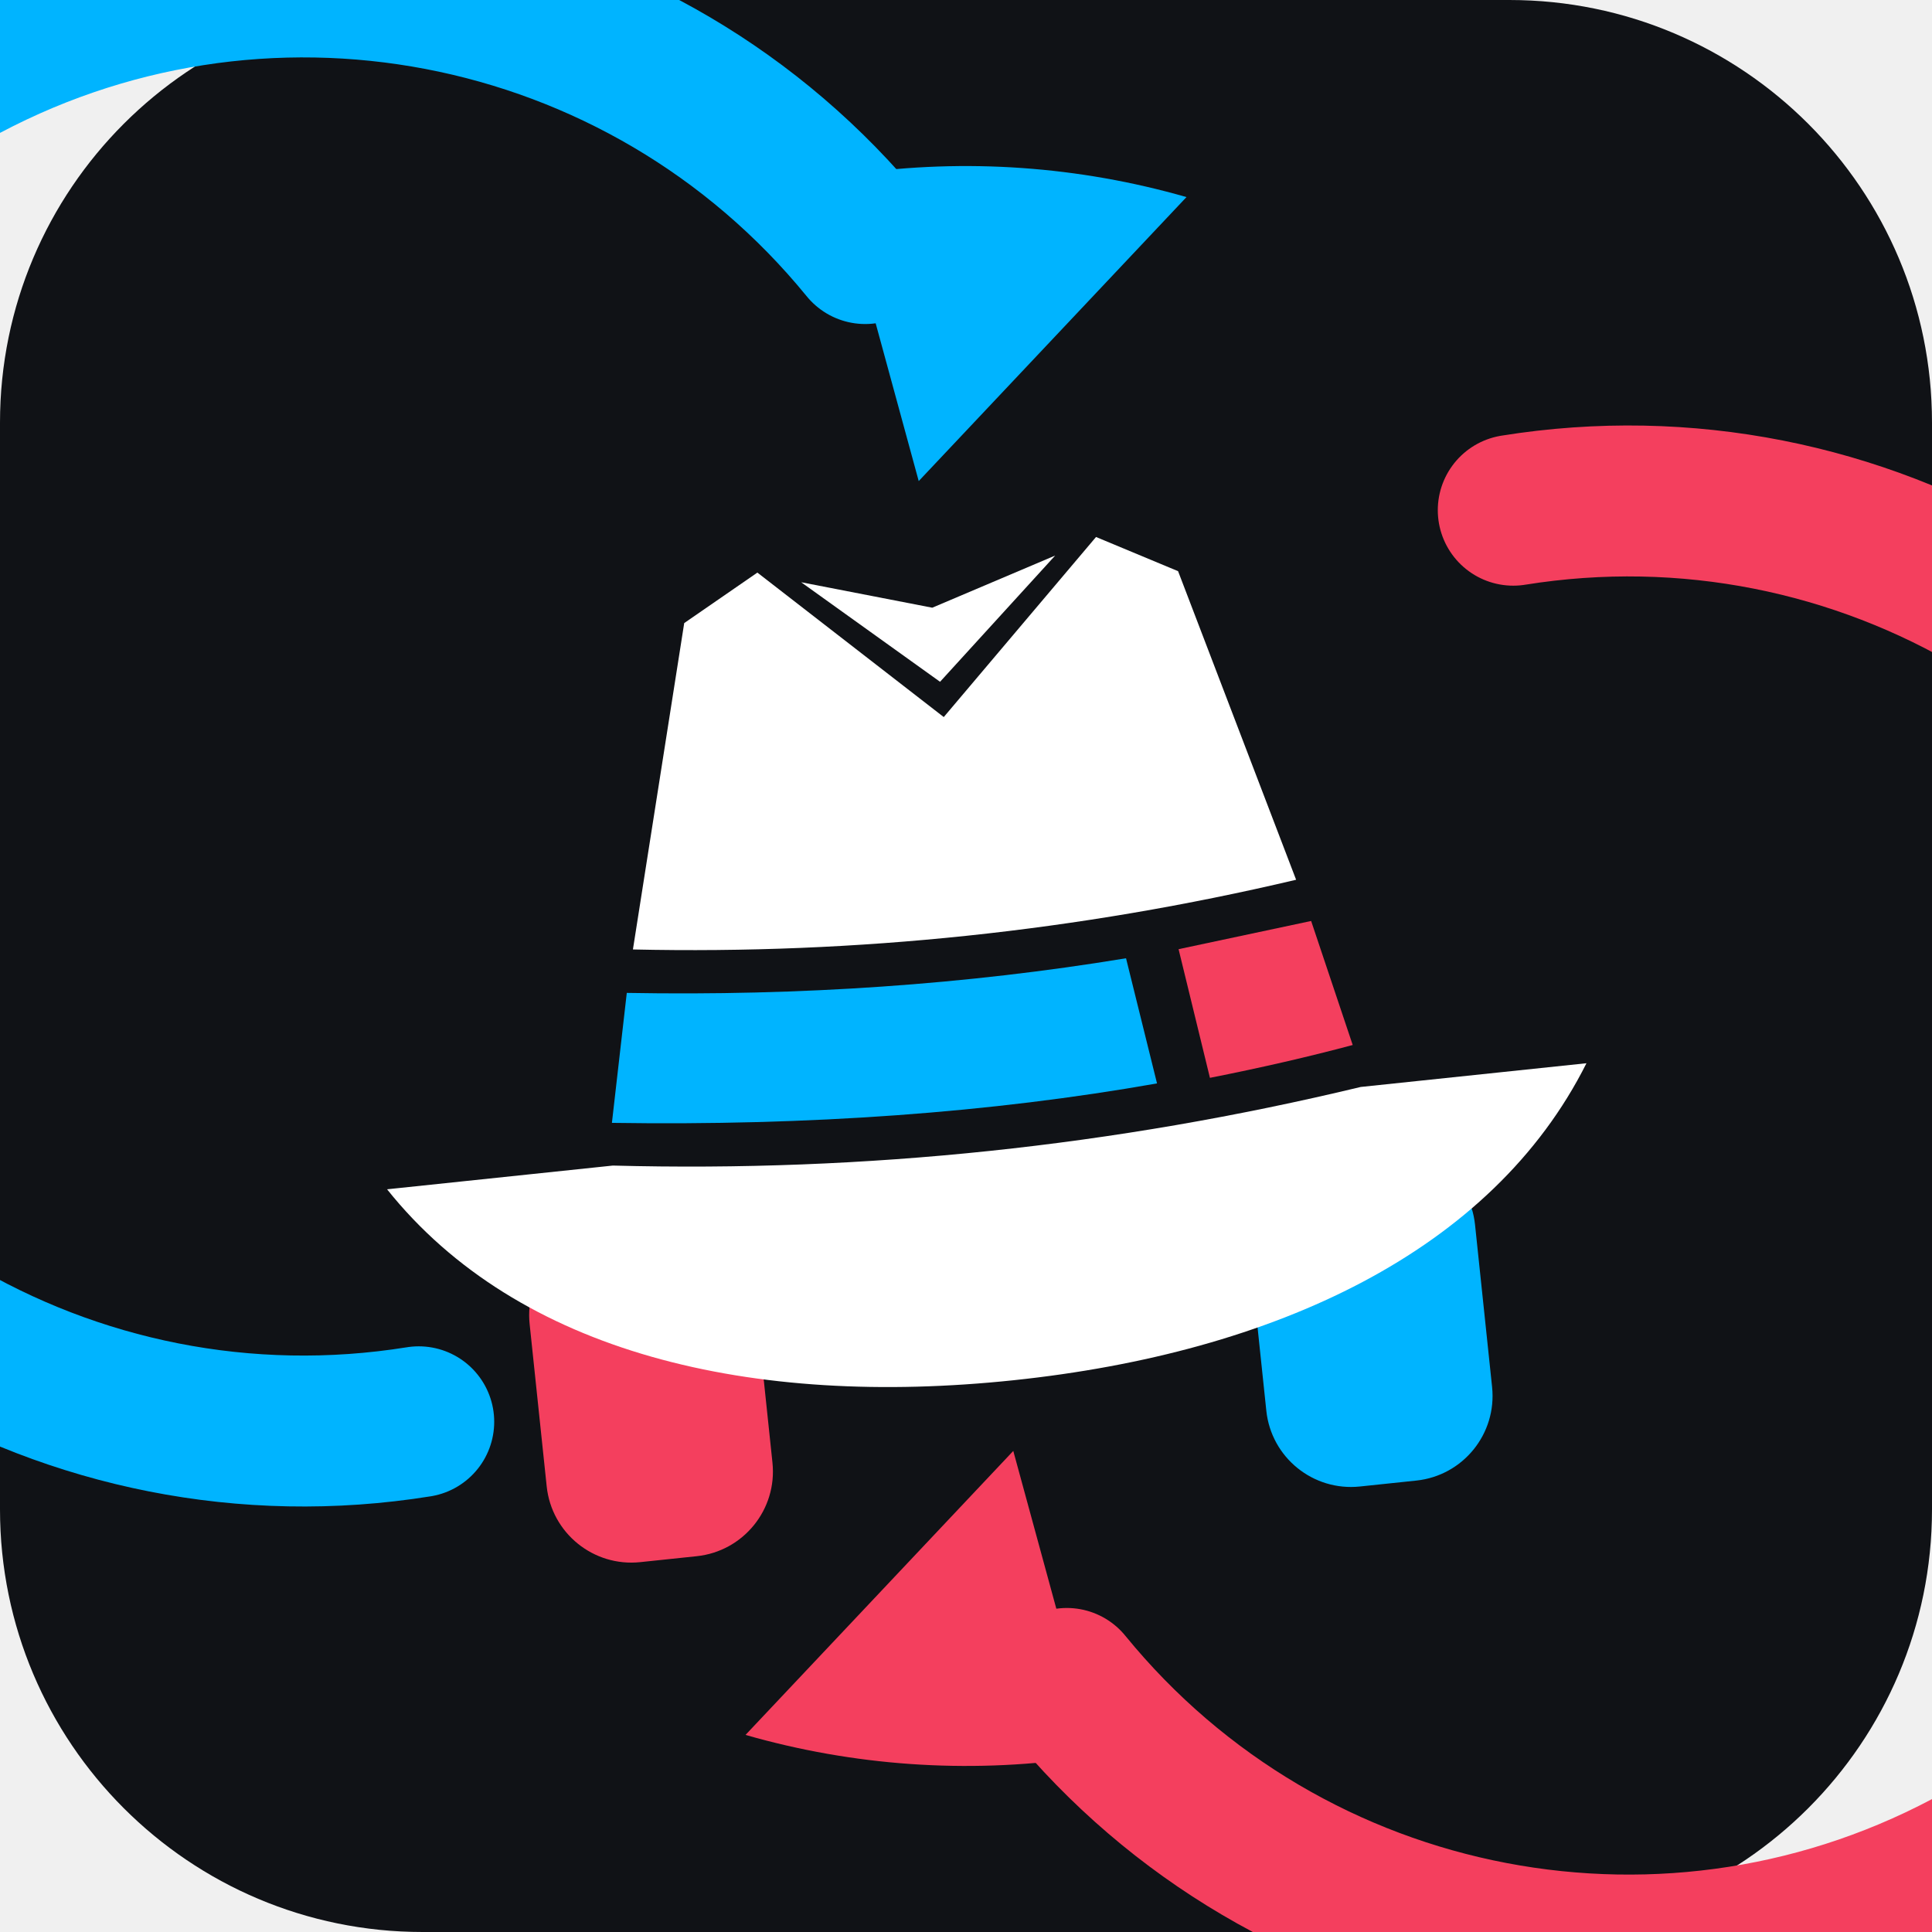
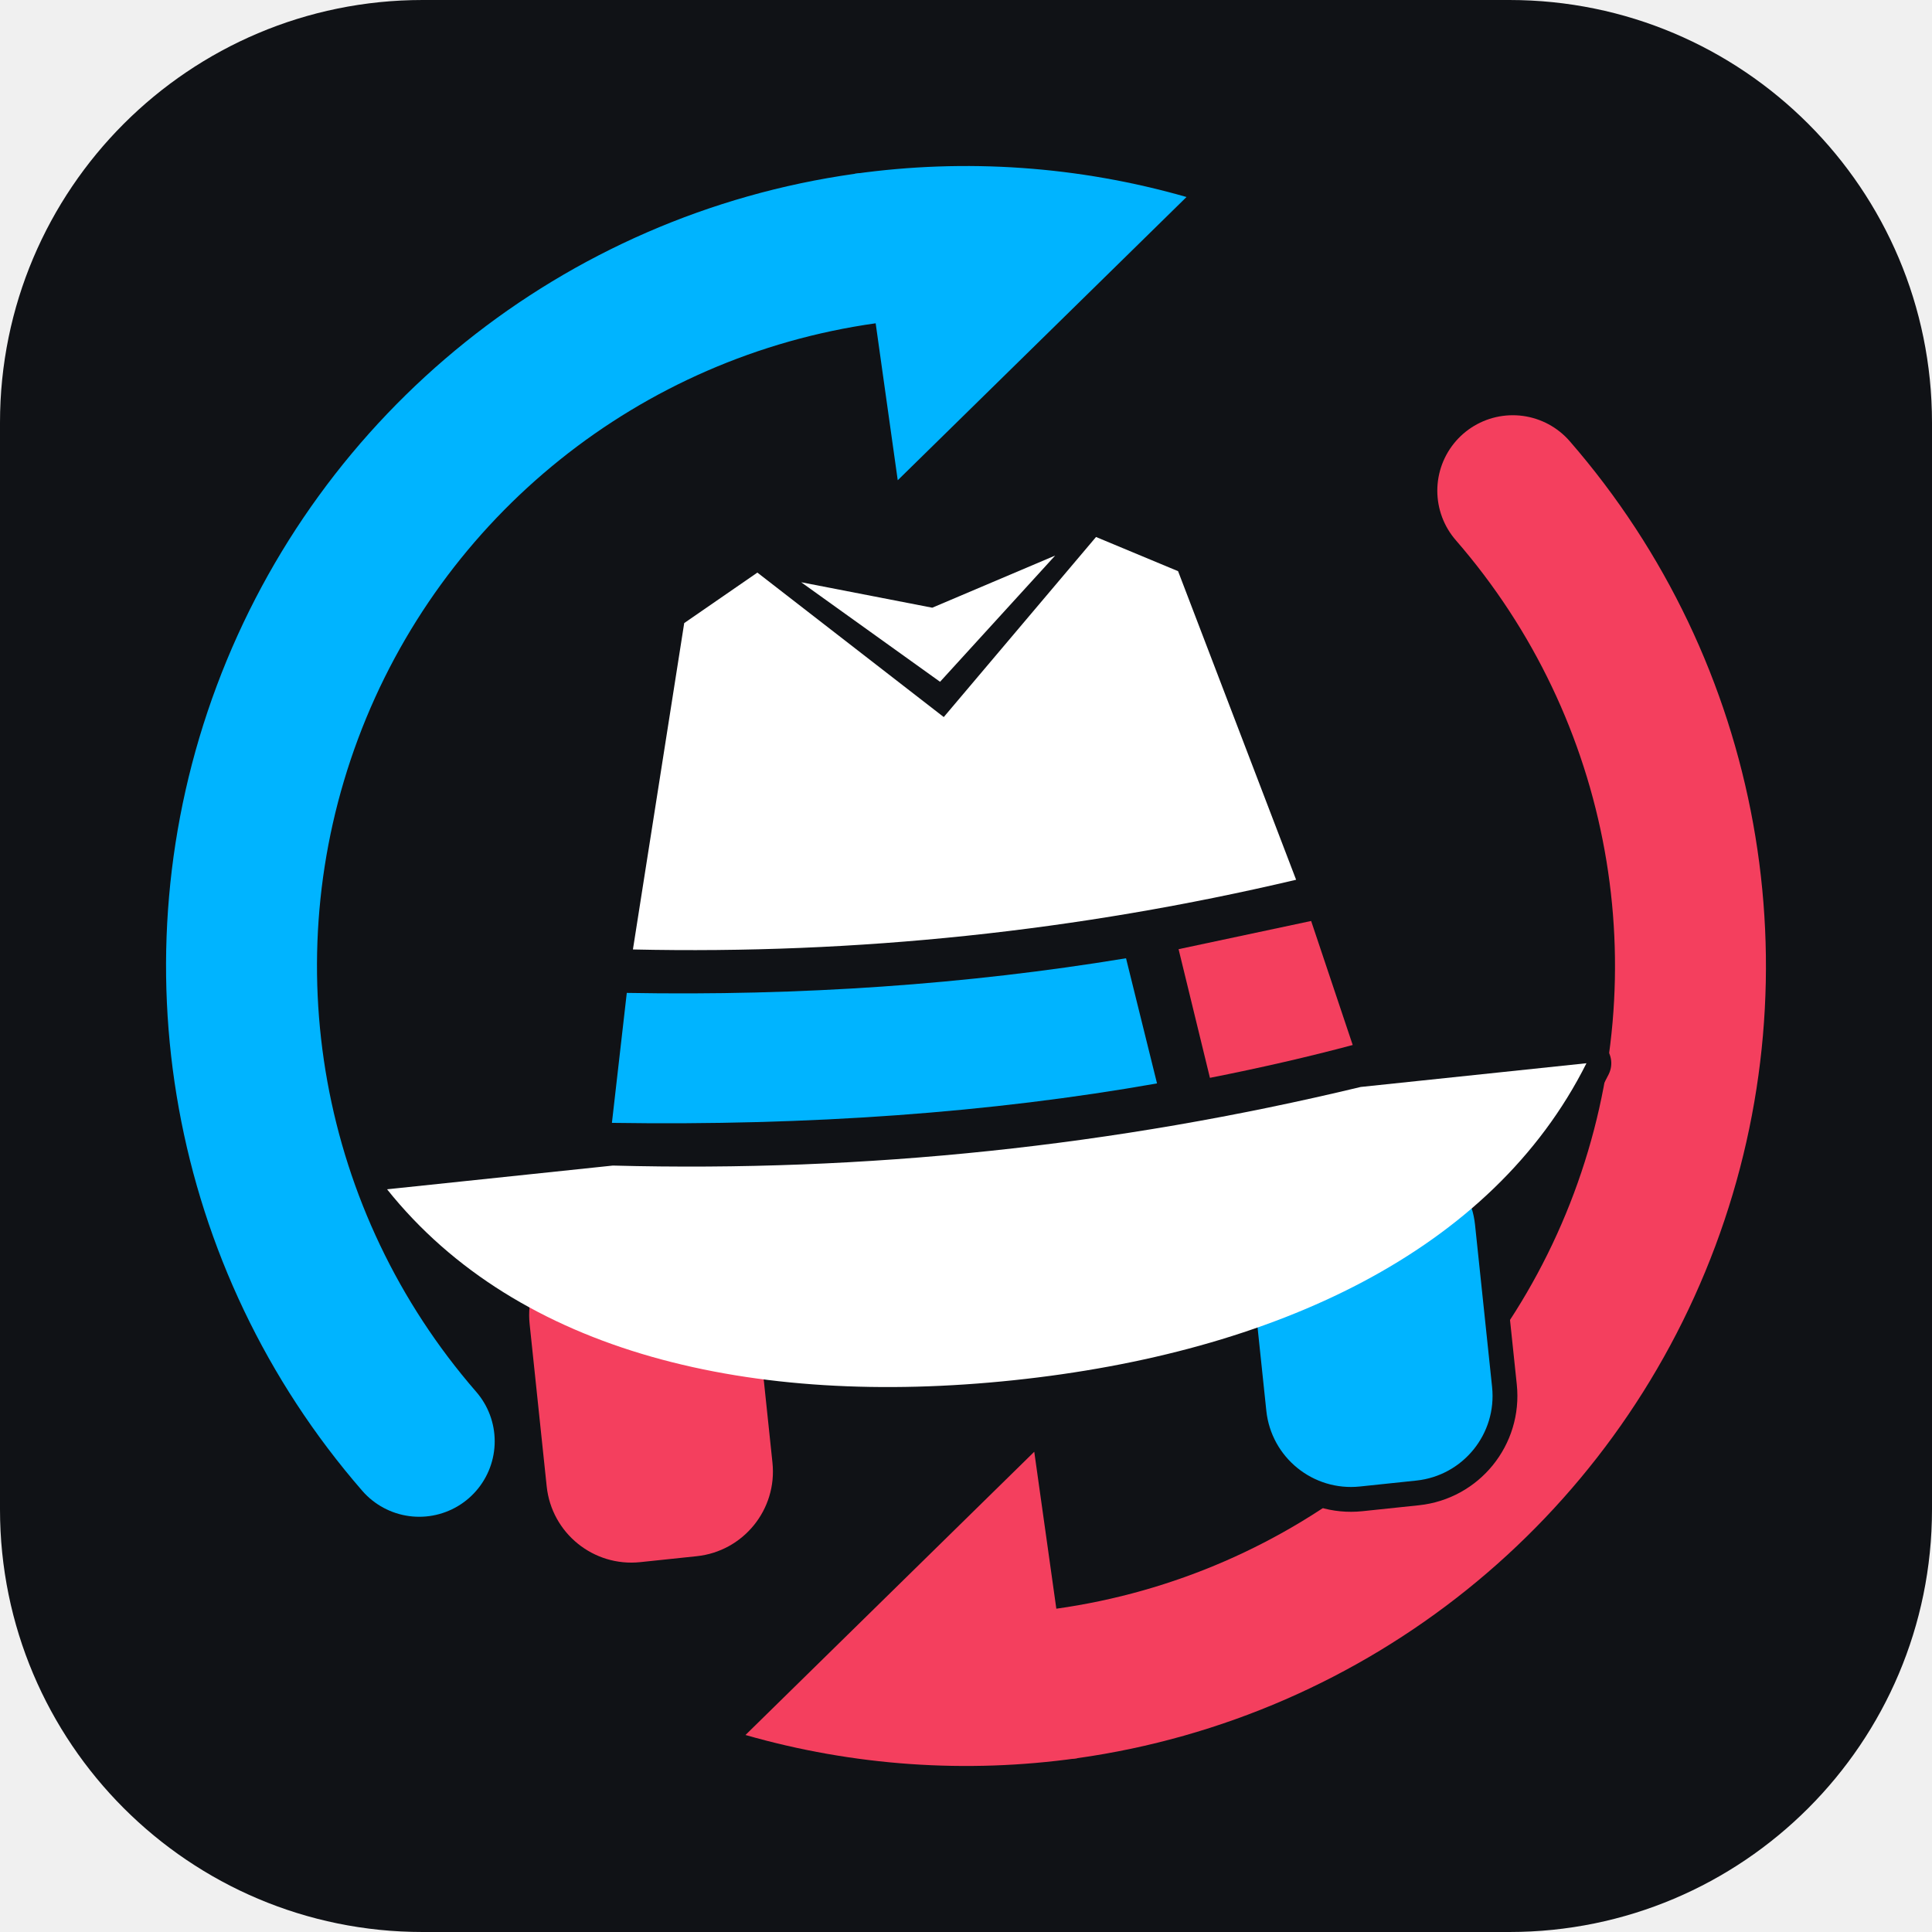
<svg xmlns="http://www.w3.org/2000/svg" viewBox="0 0 512 512" width="512" height="512">
  <rect width="512" height="512" rx="112" fill="#101216" />
-   <path d="M 110.97 376.79 A 192 192 0 1 1 229.28 65.87" fill="none" stroke="#00B4FF" stroke-width="40" stroke-linecap="round" />
-   <path d="M 226.5 46.06 A 212 212 0 0 1 314.43 52.23 L 243.47 127.49 L 232.06 85.67 Z" fill="#00B4FF" />
-   <path d="M 401.03 135.21 A 192 192 0 1 1 282.72 446.13" fill="none" stroke="#F43F5E" stroke-width="40" stroke-linecap="round" />
-   <path d="M 285.5 465.94 A 212 212 0 0 1 197.57 459.77 L 268.53 384.51 L 279.94 426.33 Z" fill="#F43F5E" />
+   <path d="M 111.1 381.96 A 192 192 0 0 1 229.28 65.87" fill="none" stroke="#00B4FF" stroke-width="40" stroke-linecap="round" />
+   <path d="M 226.5 46.06 A 212.0 212.0 0 0 1 314.44 52.21 L 237.91 127.27 L 232.06 85.67 Z" fill="#00B4FF" />
+   <path d="M 400.9 130.04 A 192 192 0 0 1 282.72 446.13" fill="none" stroke="#F43F5E" stroke-width="40" stroke-linecap="round" />
+   <path d="M 285.5 465.94 A 212.0 212.0 0 0 1 197.56 459.79 L 274.09 384.73 L 279.94 426.33 Z" fill="#F43F5E" />
  <g transform="translate(256, 248) scale(0.94) translate(-256, -258) rotate(-6 256 256)">
    <g stroke="#101216" stroke-width="14" stroke-linejoin="round">
      <rect x="122" y="330" width="64" height="94" rx="24" fill="#101216" />
      <rect x="326" y="330" width="64" height="94" rx="24" fill="#101216" />
      <path d="M 162 252 L 186 162 L 208 150 L 256 196 L 304 150 L 326 162 L 350 252 Q 256 264 162 252 Z" fill="#101216" />
      <path d="M 86 312 L 150 312 Q 256 326 362 312 L 426 312 C 394 362, 330 384, 256 384 C 182 384, 118 362, 86 312 Z" fill="#101216" />
    </g>
    <rect x="122" y="330" width="64" height="94" rx="24" fill="#F43F5E" />
    <rect x="326" y="330" width="64" height="94" rx="24" fill="#00B4FF" />
    <path d="M 162 252 L 186 162 L 208 150 L 256 196 L 304 150 L 326 162 L 350 252 Q 256 264 162 252 Z" fill="#FFFFFF" />
    <path d="M 220 154 L 256 165 L 292 154 L 256 186 Z" fill="#FFFFFF" />
    <path d="M 159 264 Q 232 273 300 269 L 305 305 Q 234 310 151 300 Z" fill="#00B4FF" />
    <path d="M 315 268 Q 334 266 353 264 L 361 300 Q 342 303 320 305 Z" fill="#F43F5E" />
    <path d="M 86 312 L 150 312 Q 256 326 362 312 L 426 312 C 394 362, 330 384, 256 384 C 182 384, 118 362, 86 312 Z" fill="#FFFFFF" />
  </g>
</svg>
